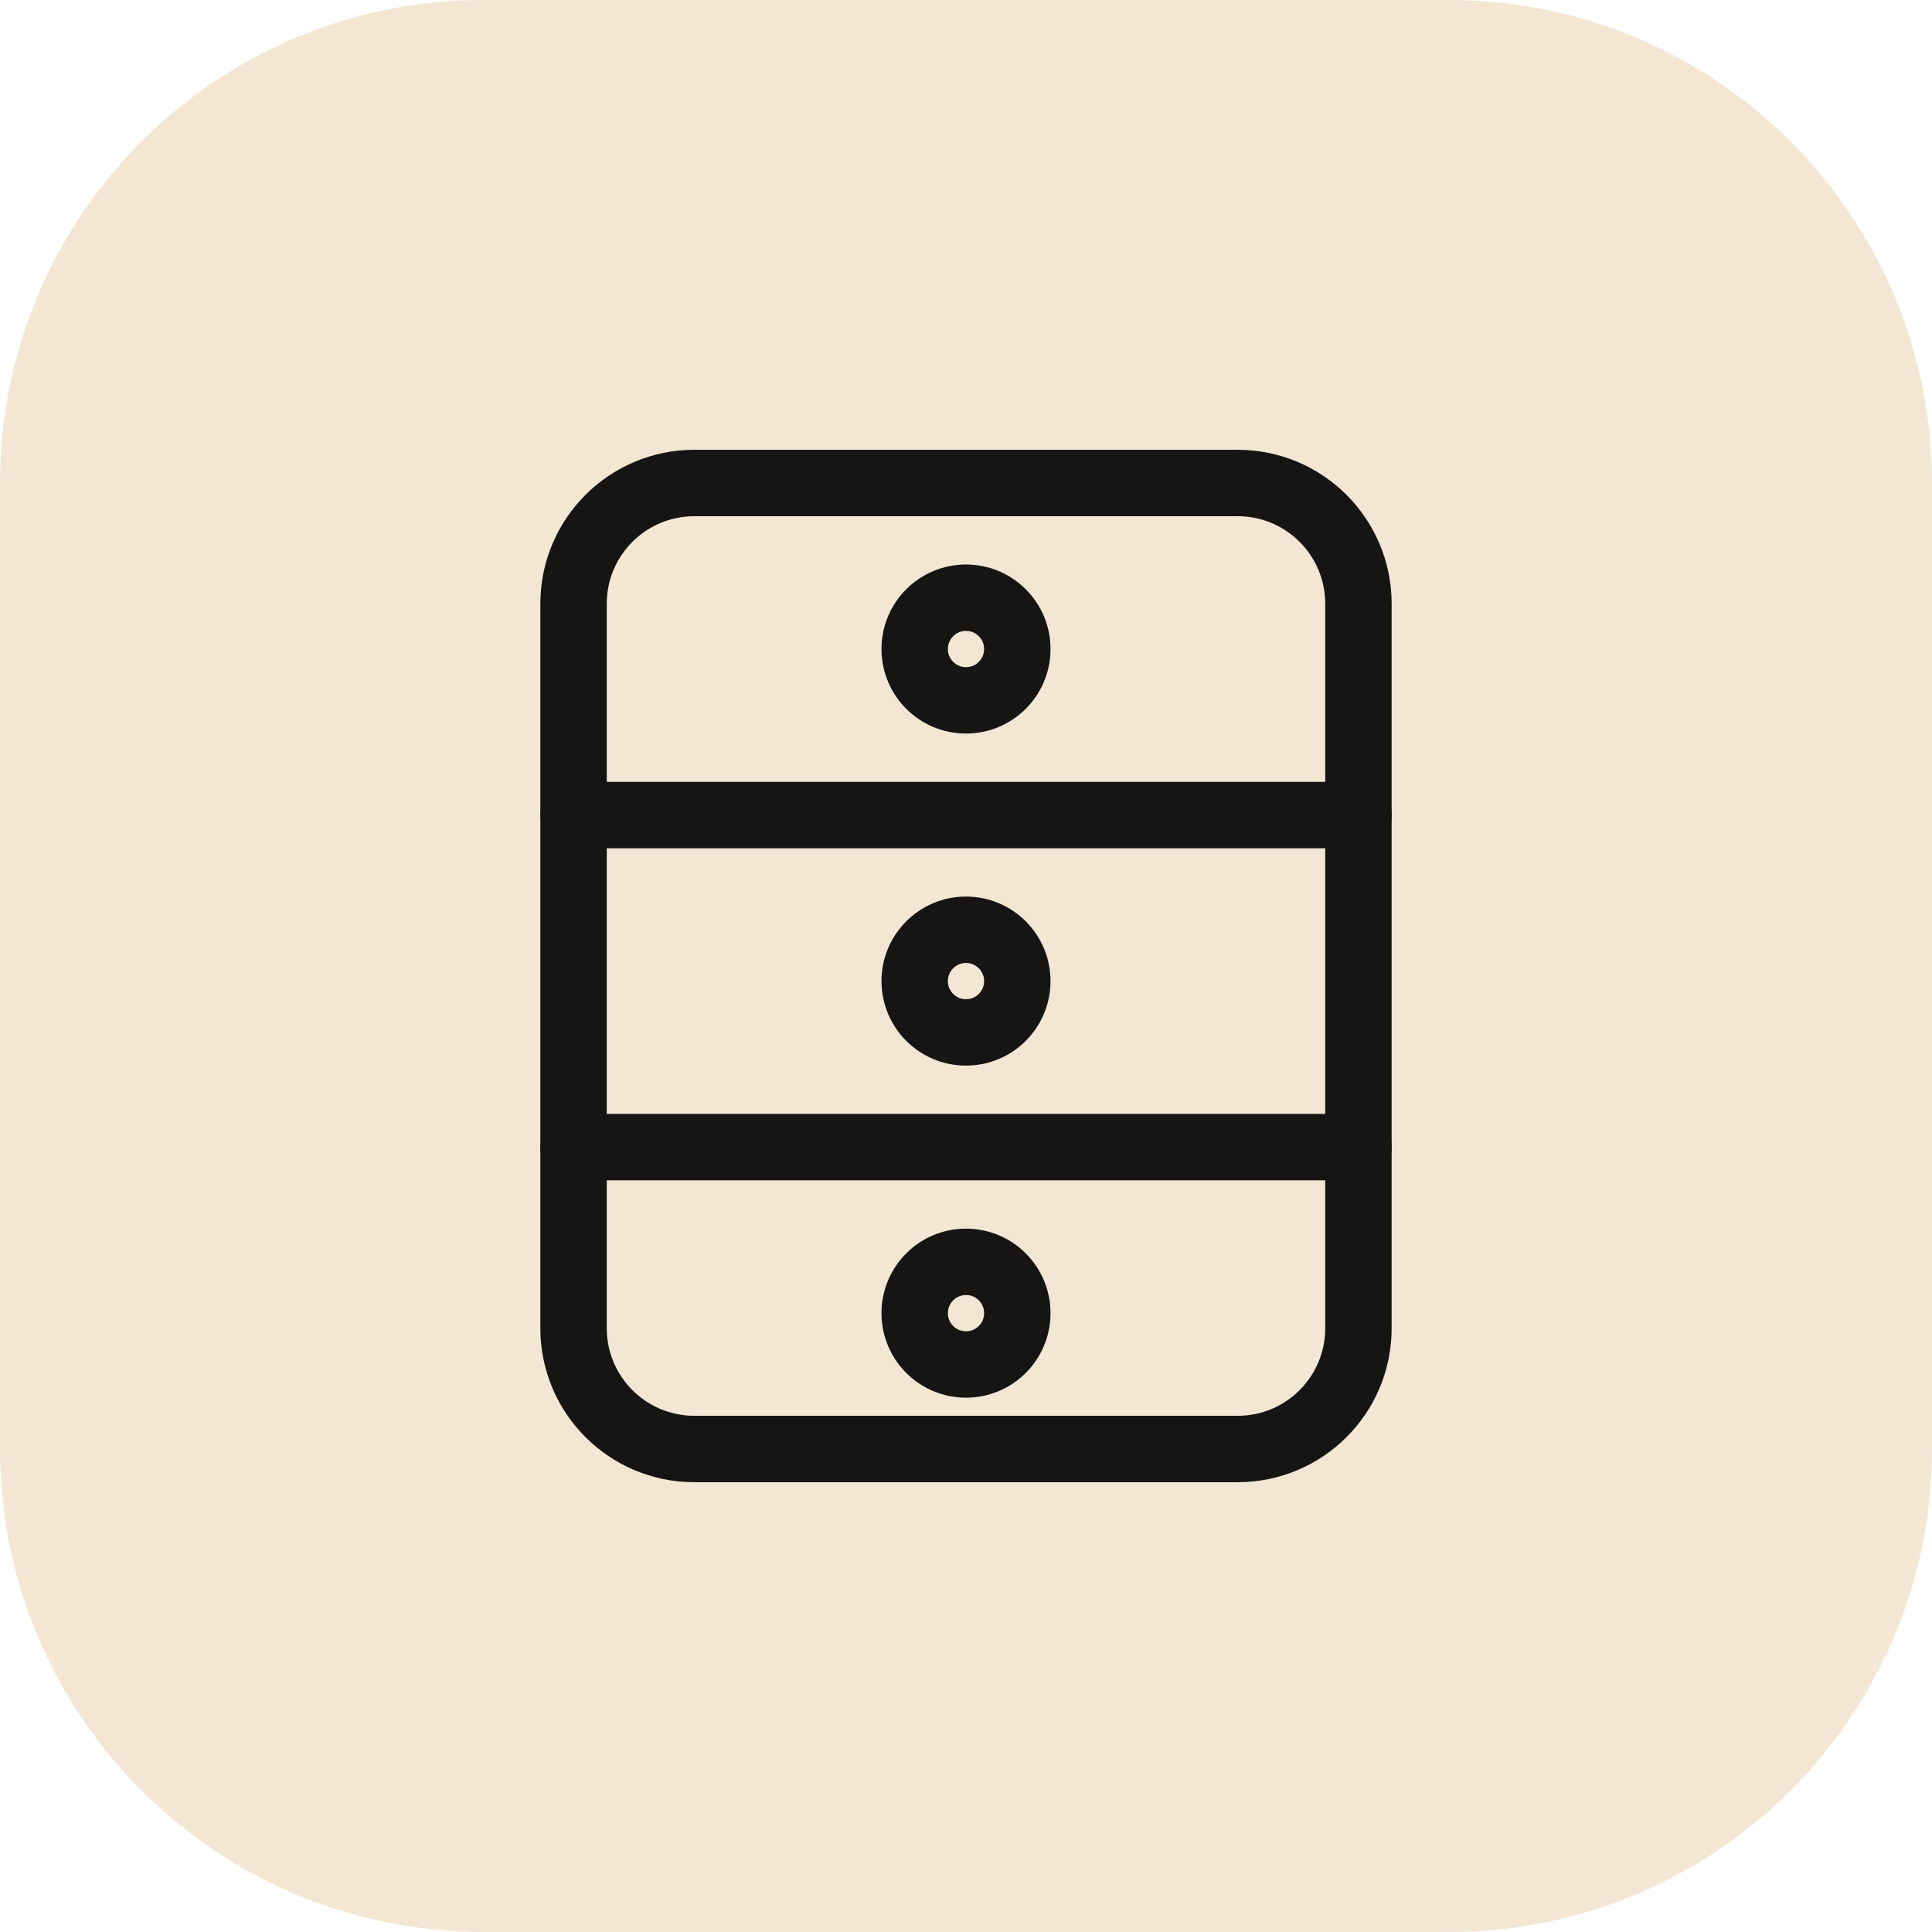
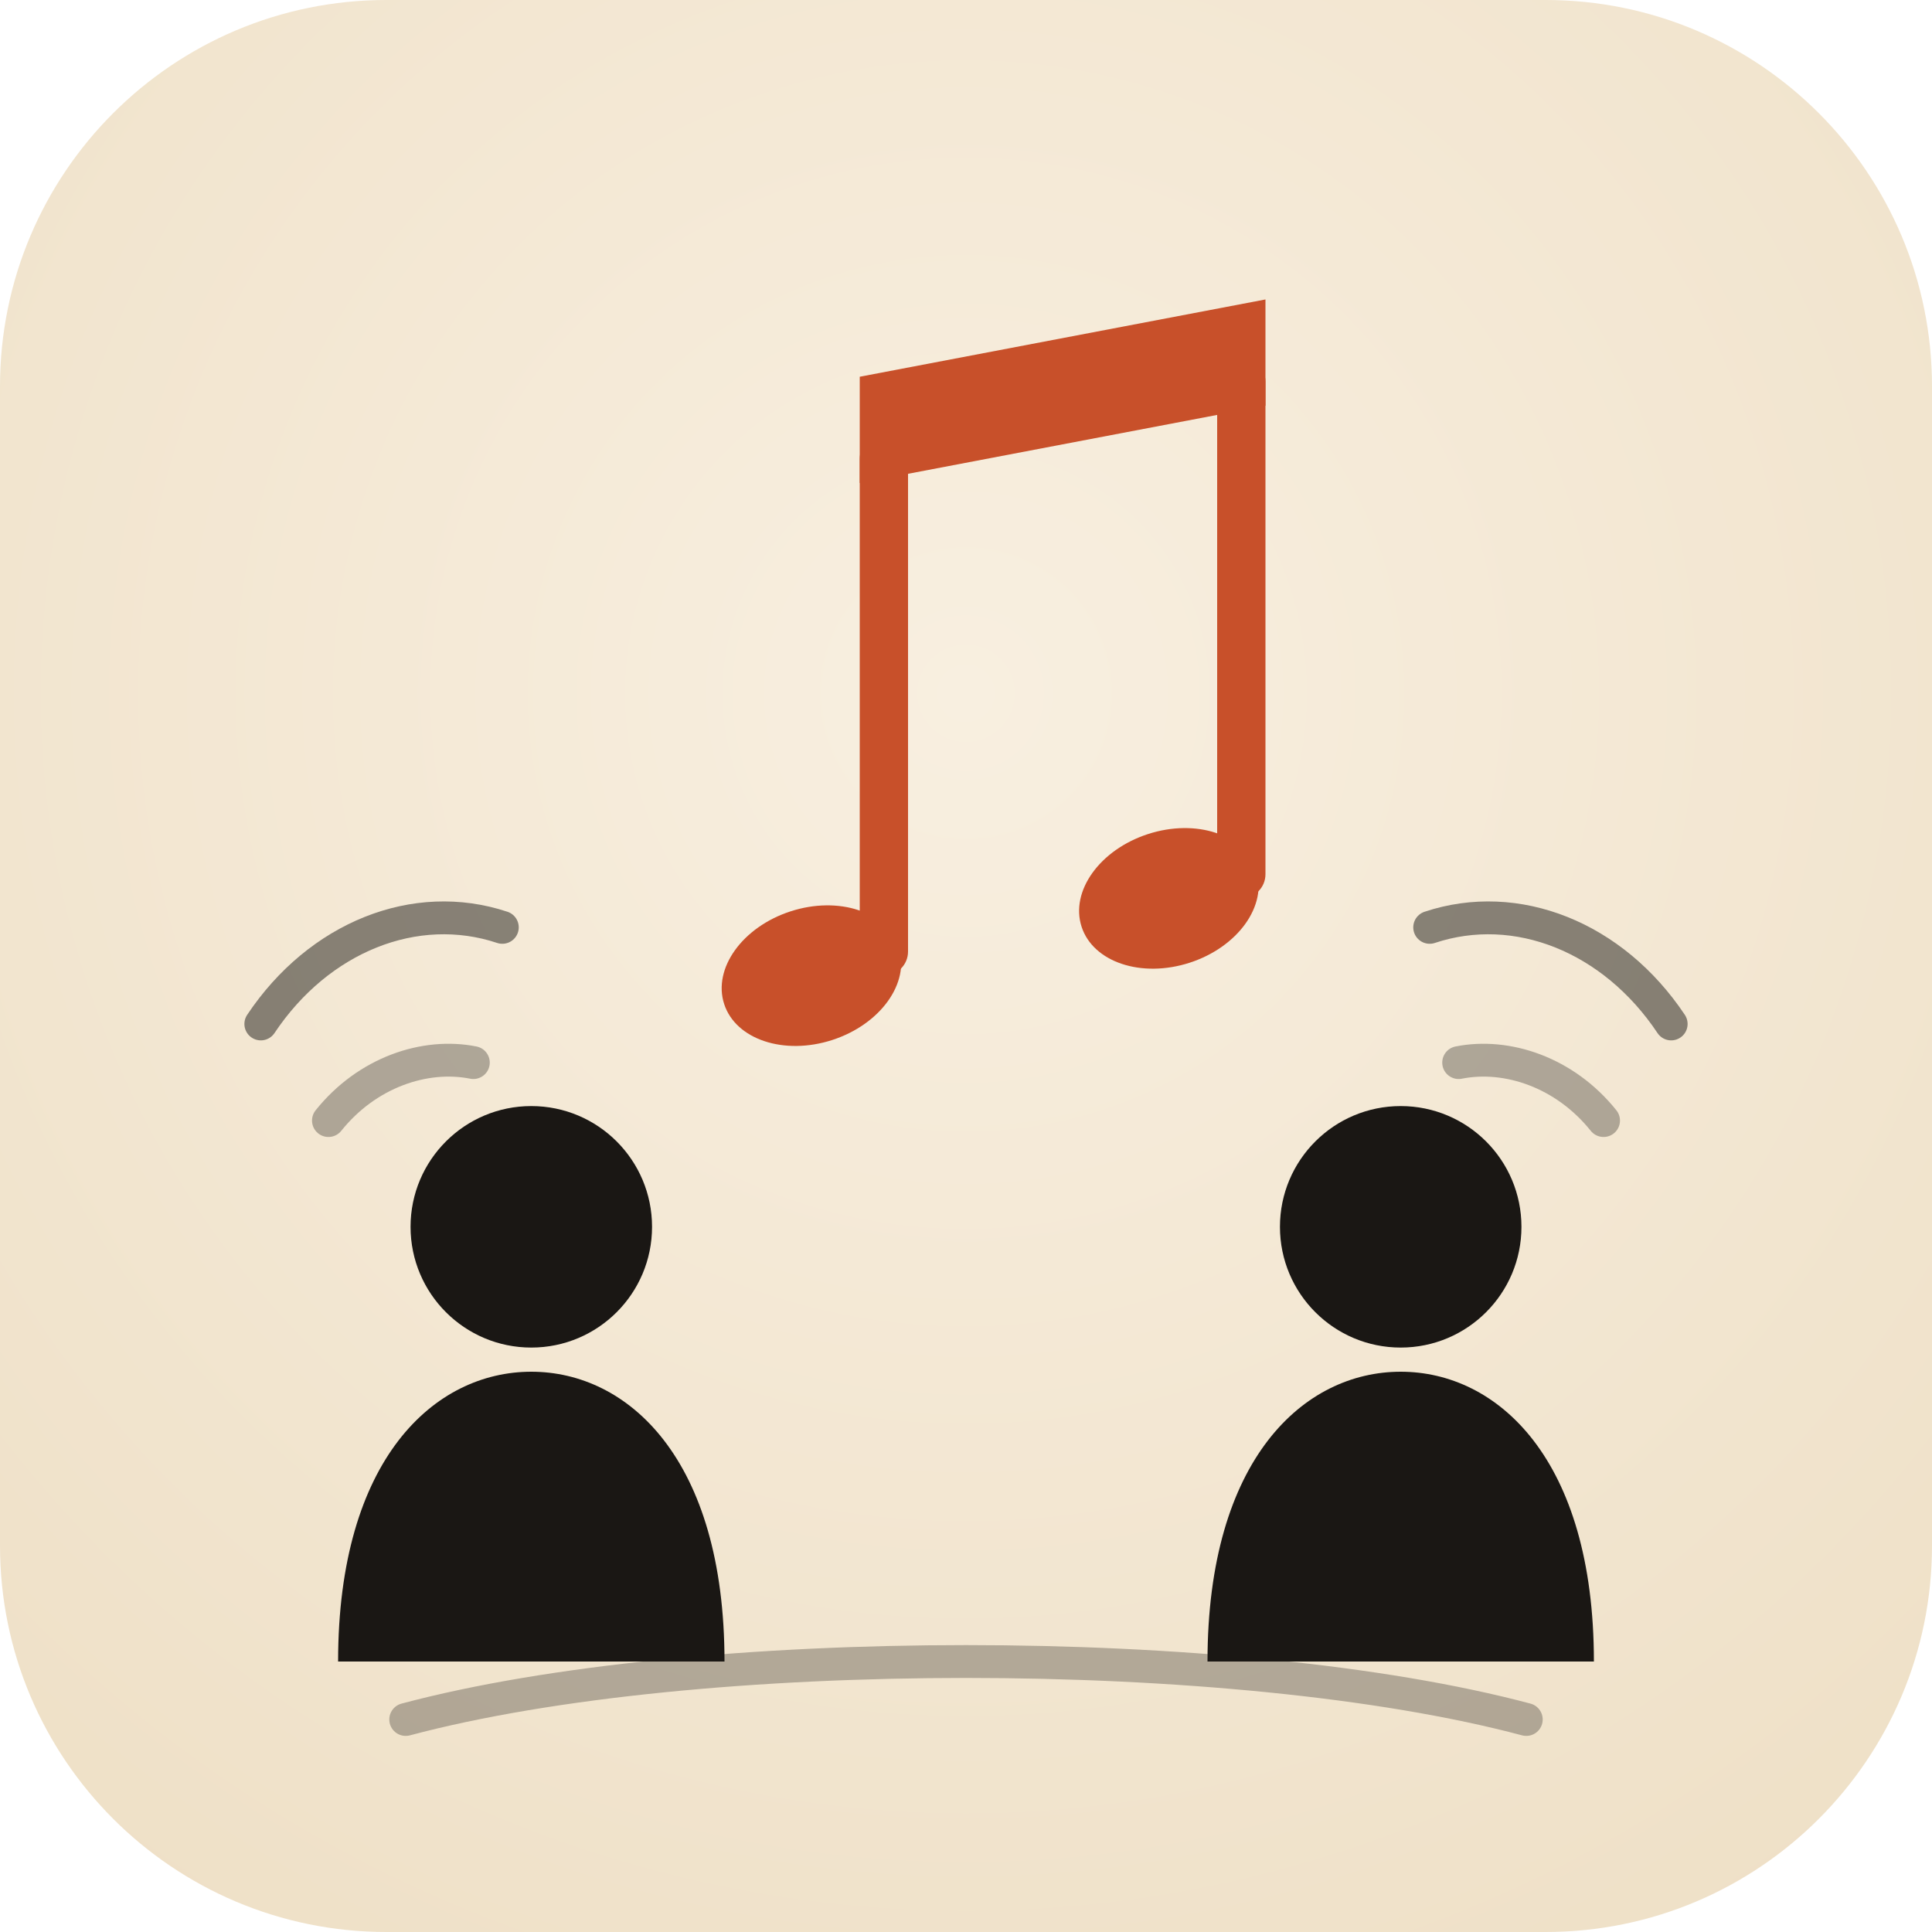
- <svg xmlns="http://www.w3.org/2000/svg" viewBox="0 0 64 64" width="64" height="64" fill="none">
-   <rect width="64" height="64" rx="16" fill="#F3E7D4" />
-   <g stroke="#171513" stroke-width="2.2" stroke-linecap="round" stroke-linejoin="round">
-     <rect x="19" y="16" width="26" height="32" rx="4" />
-     <path d="M19 27H45" />
-     <path d="M19 38H45" />
-     <circle cx="32" cy="21.5" r="1.7" />
-     <circle cx="32" cy="32.5" r="1.7" />
-     <circle cx="32" cy="43.5" r="1.7" />
+ <svg xmlns="http://www.w3.org/2000/svg" width="200" height="200" viewBox="0 0 200 200" fill="none">
+   <defs>
+     <radialGradient id="harmon-paper" cx="50%" cy="36%" r="80%">
+       <stop offset="0%" stop-color="#F8EFE0" />
+       <stop offset="100%" stop-color="#EEDFC5" />
+     </radialGradient>
+   </defs>
+   <rect width="200" height="200" rx="40" fill="url(#harmon-paper)" />
+   <g fill="#C8502A">
+     <path d="M89 50L131 42V31L89 39Z" />
+     <rect x="89" y="45" width="5" height="56" rx="2.5" />
+     <rect x="126" y="37" width="5" height="56" rx="2.5" />
+     <ellipse cx="84" cy="101" rx="9.5" ry="7" transform="rotate(-18 84 101)" />
+     <ellipse cx="121" cy="93" rx="9.5" ry="7" transform="rotate(-18 121 93)" />
  </g>
+   <g fill="#1A1714">
+     <circle cx="55" cy="127" r="12.5" />
+     <path d="M35 172C35 151 45 142 55 142C65 142 75 151 75 172Z" />
+     <circle cx="145" cy="127" r="12.5" />
+     <path d="M125 172C125 151 135 142 145 142C155 142 165 151 165 172Z" />
+   </g>
+   <g stroke="#1A1714" stroke-width="3.4" stroke-linecap="round">
+     <path d="M27 106C33 97 43 93 52 96" opacity="0.5" />
+     <path d="M34 116C38 111 44 109 49 110" opacity="0.32" />
+     <path d="M173 106C167 97 157 93 148 96" opacity="0.5" />
+     <path d="M166 116C162 111 156 109 151 110" opacity="0.32" />
+   </g>
+   <path d="M42 178C72 170 128 170 158 178" stroke="#1A1714" stroke-width="3.4" stroke-linecap="round" opacity="0.3" />
</svg>
